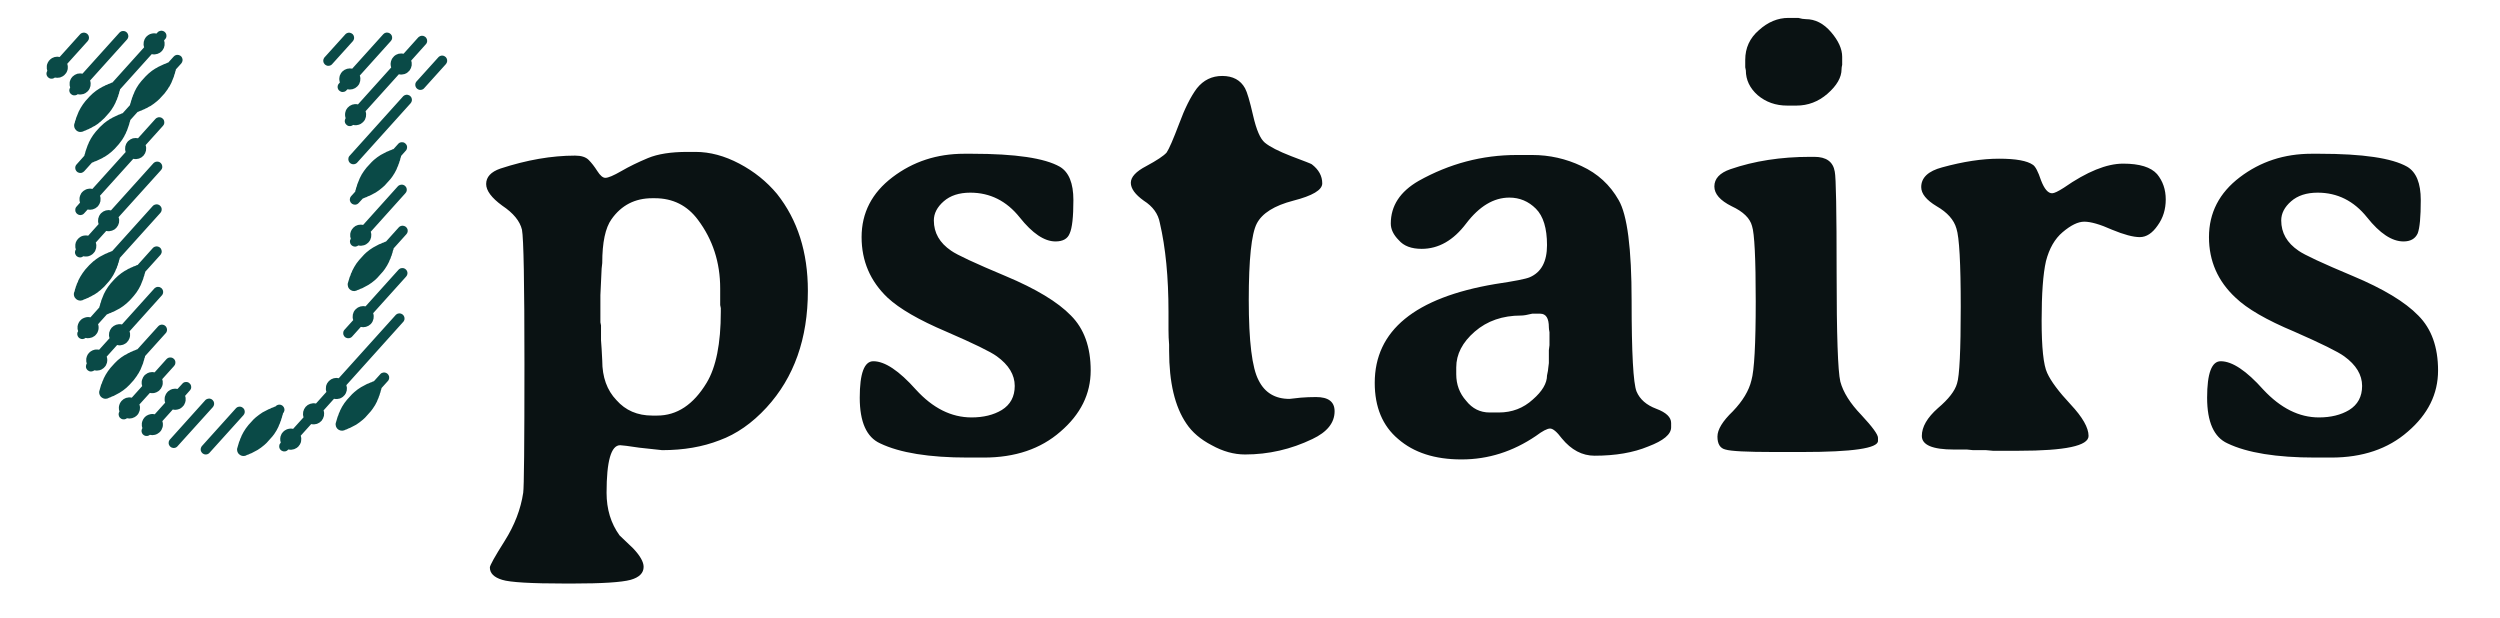
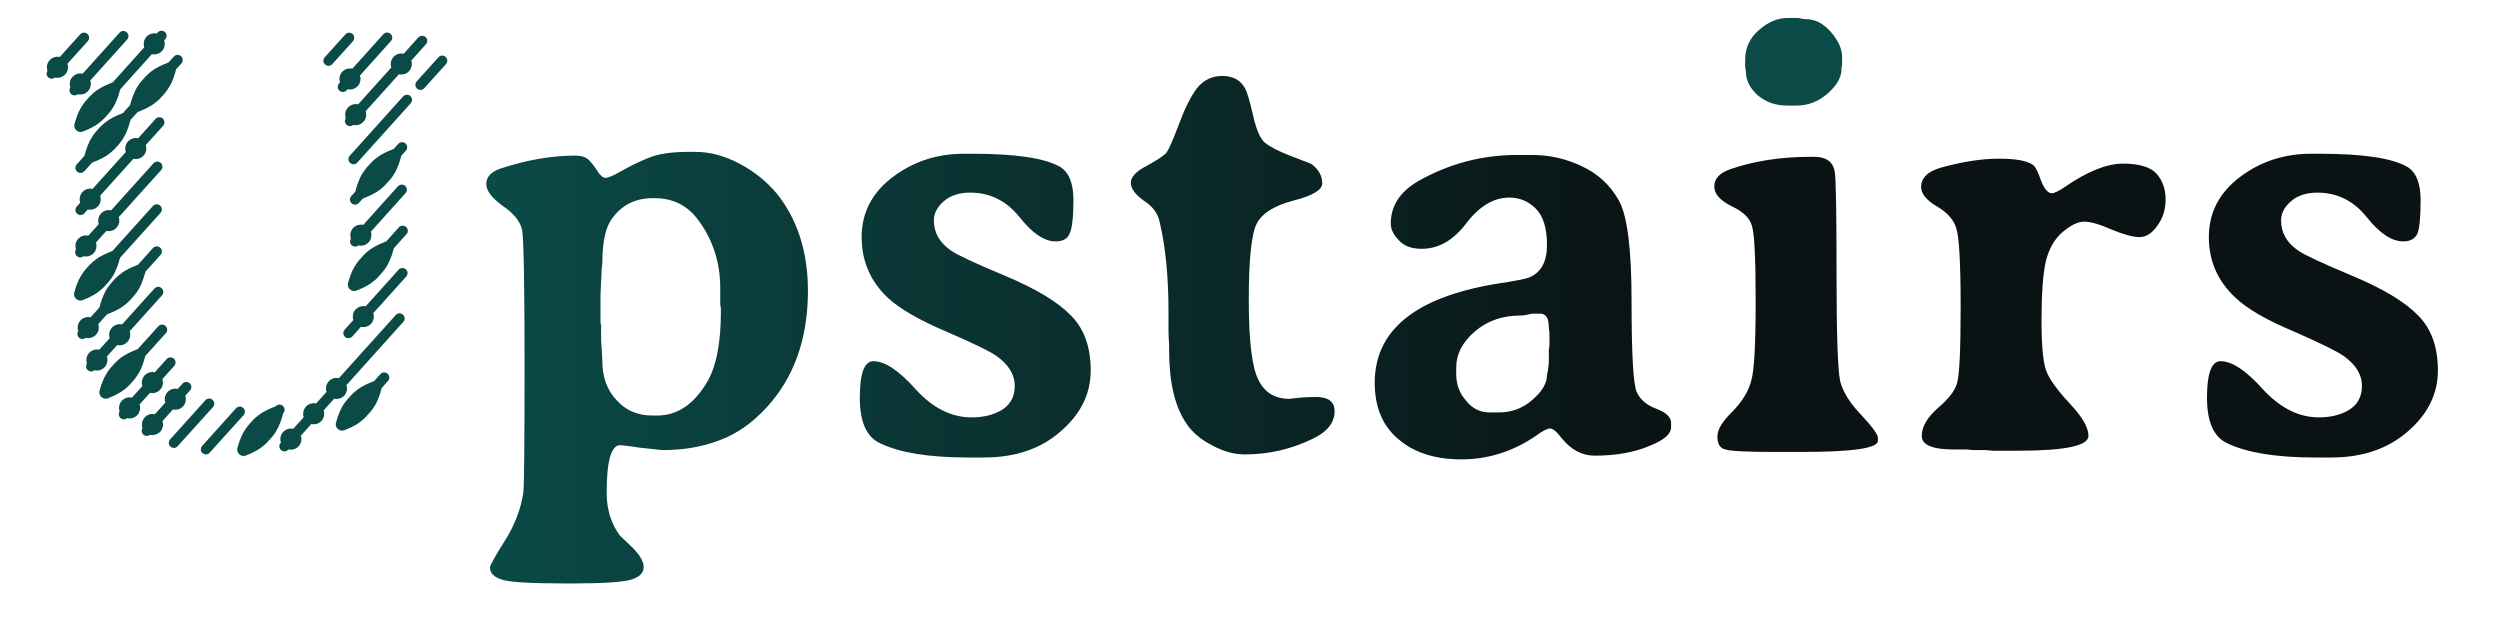
- <svg xmlns="http://www.w3.org/2000/svg" viewBox="-20 -730 4048 1000" width="291.5" height="72" role="img" aria-label="Upstairs">
+ <svg xmlns="http://www.w3.org/2000/svg" viewBox="-20 -730 4048 1000" width="560" height="138.3" role="img" aria-label="Upstairs">
  <path d="M123.6 -667L123.8 -669.4L123.3 -671.8L122.6 -673.2L121.1 -675.1L119 -676.4L116.7 -677.1L114.3 -677.1L112 -676.4L110.6 -675.6L109.4 -674.5L76.3 -637.7L72.4 -638.2L68 -637.6L63.9 -635.9L61.2 -633.9L58.9 -631.5L57.1 -628.6L55.9 -625.5L55.5 -623.3L55.5 -618.8L56.3 -615.4L55.2 -612.8L54.9 -610.4L55.2 -608.8L55.7 -607.3L57.1 -605.2L59 -603.7L60.4 -603L62 -602.6L64.4 -602.6L66.8 -603.3L68.5 -604.4L72.4 -604L76.9 -604.5L81 -606.3L83.7 -608.2L86.7 -611.6L87.8 -613.5L89 -616.6L89.4 -618.8L89.5 -622.2L89.2 -624.4L88.6 -626.7L121.7 -663.4L123 -665.4ZM187.5 -670.4L187.4 -672.8L186.7 -675.1L185.4 -677.1L183.5 -678.7L181.2 -679.6L178.8 -679.8L176.4 -679.4L174.3 -678.2L173.1 -677.1L113.3 -610.7L109.4 -611.1L105 -610.6L100.9 -608.8L97.3 -606.1L95.2 -603.5L94.1 -601.6L92.9 -598.5L92.5 -596.3L92.5 -591.8L93.3 -588.3L92.2 -585.8L91.9 -583.3L92.2 -581.7L92.7 -580.2L94.1 -578.2L96 -576.7L97.4 -576L99 -575.6L101.4 -575.6L103.8 -576.3L105.5 -577.4L108.3 -577L110.6 -577L114.9 -577.8L118 -579.2L121.5 -581.9L123.7 -584.5L124.8 -586.5L126.2 -590.7L126.5 -595.1L126.2 -597.4L125.6 -599.6L185.4 -666L186.8 -668.1ZM249.2 -670.8L249.2 -673.2L248.8 -674.8L248.1 -676.3L247.1 -677.6L245.9 -678.7L244.5 -679.5L243 -680L241.4 -680.3L239 -680L236.7 -679.1L235.4 -678.1L233.1 -675.6L230.4 -676L228.2 -676L225.9 -675.7L222.7 -674.8L219.8 -673.2L217.2 -671.1L215.7 -669.4L213.9 -666.5L212.5 -662.3L212.2 -657.8L212.5 -655.6L213.1 -653.4L161.8 -596.4L160.2 -596L157.9 -594.8L154.9 -593.8L153.4 -592.9L150.7 -592L148.6 -590.7L146.5 -589.9L143.5 -588.1L141 -586.8L135.4 -583.1L130 -578.8L124.9 -573.9L118.2 -566.5L114 -561L110.3 -555.2L107.1 -549.2L103 -539L102.3 -536.2L101.2 -533.4L100.9 -531.6L100 -529.2L99.7 -527.1L100 -524.1L101.2 -521.3L103.2 -518.9L104.8 -517.7L106.7 -516.8L108.7 -516.3L110.7 -516.3L113.7 -516.9L116 -518L118.9 -519L120.5 -519.9L123.2 -520.9L125.3 -522.1L127.3 -522.9L130.3 -524.8L132.9 -526L138.5 -529.7L140.6 -531.6L142.3 -532.8L148.9 -538.9L156.9 -547.9L159.9 -551.9L163.6 -557.7L166.7 -563.6L167.7 -566.3L169.3 -569.5L169.8 -571.6L170.9 -573.8L171.5 -576.6L172.3 -578.2L172.9 -581.3L173.8 -583.6L174.1 -585.3L225.4 -642.3L228.2 -641.9L230.4 -641.9L234.8 -642.8L238.8 -644.7L241.4 -646.9L242.8 -648.5L245.1 -652.4L246.2 -656.7L246.2 -661.2L245.4 -664.5L248.1 -667.8L248.8 -669.2ZM130.5 -511.2L126.8 -505.4L123.7 -499.5L122.7 -496.8L121.8 -495.1L118.2 -484.9L117.5 -481.8L116.6 -479.4L116.3 -477.8L103.7 -463.7L102.7 -462.4L102 -460.9L101.6 -459.4L101.6 -457.7L101.8 -456.1L102.4 -454.6L103.2 -453.2L104.3 -452L105.6 -451L107.1 -450.4L108.6 -450L110.3 -449.9L111.9 -450.1L114.1 -451.1L116 -452.6L128.7 -466.7L130.3 -467.1L132.5 -468.3L135.5 -469.3L145.3 -473.9L146.9 -475L149.5 -476.3L155 -480L160.4 -484.3L165.5 -489.1L172.2 -496.6L177.6 -503.8L181.1 -509.6L181.7 -511.1L183.3 -513.9L184.3 -516.6L185.2 -518.2L188.8 -528.5L189.5 -531.5L190.4 -533.9L190.7 -535.6L202.5 -548.7L204.1 -549.2L206.4 -550.3L209.4 -551.3L210.9 -552.2L213.6 -553.2L215.7 -554.4L217.8 -555.2L220.8 -557.1L223.4 -558.3L228.9 -562.1L234.3 -566.4L237.9 -569.7L246.1 -578.6L251.4 -585.8L252.4 -587.7L254.1 -590L257.2 -595.9L261.3 -606.1L262 -608.9L263.1 -611.7L263.4 -613.6L264.3 -616L264.5 -617.6L273.3 -627.3L274.6 -629.4L275.3 -631.7L275.3 -634.1L274.6 -636.4L273.3 -638.5L271.4 -640L269.1 -640.9L267.5 -641.1L265.9 -641.1L263.6 -640.4L262.2 -639.5L261 -638.4L252.2 -628.7L250.6 -628.3L248.3 -627.1L245.4 -626.1L235.6 -621.5L234 -620.4L231.4 -619.1L225.8 -615.4L220.5 -611.1L215.4 -606.2L208.7 -598.8L204.4 -593.3L200.7 -587.5L197.6 -581.5L196.6 -578.8L195.1 -575.6L194.5 -573.5L193.5 -571.3L192.8 -568.5L192.1 -566.9L191.4 -563.9L190.5 -561.5L190.2 -559.8L178.4 -546.7L176.7 -546.2L174.5 -545.1L171.5 -544.1L161.7 -539.4L160.1 -538.3L157.5 -537.1L155 -535.2L153.5 -534.4L148.1 -530.3L141.5 -524.2L134.8 -516.8ZM245.6 -529.9L245.8 -532.3L245.3 -534.7L244.7 -536.2L243.1 -538L241.1 -539.4L238.8 -540.1L236.3 -540.1L234 -539.3L232.6 -538.5L231.4 -537.4L203.2 -506.1L199.3 -506.5L194.9 -506L190.8 -504.2L187.2 -501.5L185.8 -499.8L184 -497L182.6 -492.8L182.3 -488.3L182.6 -486.1L183.2 -483.8L129.3 -424L126.6 -424.5L124.4 -424.5L121 -423.9L118.9 -423.2L115.1 -421L112.6 -418.7L111.2 -416.9L109.3 -412.9L108.5 -409.6L108.5 -405.2L109.3 -401.8L103.2 -394.9L102.3 -393.5L101.8 -392L101.6 -389.6L102 -387.2L103.2 -385.1L104.3 -383.9L106.3 -382.5L108.6 -381.8L110.3 -381.7L112.6 -382.2L114.1 -382.9L115.4 -383.9L121.6 -390.7L125.5 -390.3L129.9 -390.9L134 -392.6L137.6 -395.3L139 -397L140.8 -399.8L142.3 -404L142.5 -408.5L142.3 -410.7L141.6 -413L195.5 -472.8L198.2 -472.4L200.5 -472.4L204.8 -473.2L208.9 -475.2L212.2 -478.1L214.7 -481.9L216.1 -486.1L216.4 -490.5L216.1 -492.8L215.5 -495L243.7 -526.3L245.1 -528.4ZM242.5 -458.9L242.4 -461.3L241.7 -463.6L240.4 -465.6L238.5 -467.2L236.2 -468.1L233.8 -468.3L231.4 -467.8L229.3 -466.7L228.1 -465.6L159.4 -389.3L155.6 -389.8L151.1 -389.2L147 -387.5L143.5 -384.8L142 -383.1L140.2 -380.2L138.8 -376L138.5 -371.6L138.8 -369.3L139.4 -367.1L122.5 -348.3L119.8 -348.7L117.5 -348.7L114.2 -348.2L112.1 -347.5L110.1 -346.5L107.4 -344.5L105.8 -342.9L103.8 -340.2L102.4 -337.2L101.7 -333.9L101.7 -329.4L102.5 -326L101.6 -324.2L101.1 -321.8L101.2 -320.2L101.6 -318.6L102.8 -316.4L103.9 -315.2L105.2 -314.3L106.6 -313.6L109 -313.1L110.6 -313.2L112.2 -313.6L114.7 -315L117.5 -314.6L120.9 -314.7L123.1 -315.1L126.2 -316.3L129.1 -318.1L130.7 -319.6L132.9 -322.1L134 -324.1L135.4 -328.3L135.7 -332.8L135.4 -335L134.8 -337.2L151.7 -356L154.5 -355.6L156.7 -355.6L161.1 -356.5L165.1 -358.4L168.4 -361.4L170.9 -365.1L172.4 -369.3L172.7 -373.8L172.4 -376L171.7 -378.3L240.4 -454.5L241.8 -456.5ZM241.5 -389.7L241.5 -392.1L240.8 -394.4L239.4 -396.4L237.5 -398L235.3 -398.9L232.9 -399.1L230.5 -398.6L228.3 -397.5L227.1 -396.4L161.4 -323.4L159.8 -322.9L157.5 -321.8L155.7 -321.3L153 -319.9L150.3 -318.9L140.6 -313.8L135 -310L132.9 -308.2L131.1 -307L124.5 -300.9L117.8 -293.5L113.6 -287.9L109.9 -282.1L106.7 -276.2L105.8 -273.5L104.2 -270.3L103.6 -268.2L102.6 -266L101.9 -263.2L101.2 -261.6L100.6 -258.5L99.6 -256.1L99.3 -254.1L99.4 -252.1L99.9 -250.1L100.8 -248.2L102.8 -245.9L104.4 -244.7L106.3 -243.8L108.3 -243.3L110.3 -243.2L113.3 -243.8L115.6 -245L118.5 -246L120.1 -246.8L122.8 -247.8L124.9 -249.1L126.9 -249.9L129.9 -251.7L132.5 -253L138.1 -256.7L140.2 -258.6L141.9 -259.7L148.5 -265.8L156.5 -274.8L159.5 -278.8L163.2 -284.6L166.3 -290.6L167.3 -293.3L168.9 -296.4L169.4 -298.5L170.5 -300.8L171.1 -303.6L171.9 -305.2L172.5 -308.2L173.4 -310.6L173.7 -312.3L239.5 -385.3L240.8 -387.3ZM159 -271.1L154.7 -265.5L151 -259.7L147.9 -253.8L143.8 -243.6L143.1 -240.7L142 -238L141.7 -236.1L140.8 -233.7L140.5 -232.1L126.2 -216.1L123.4 -216.5L121.2 -216.5L119 -216.2L115.8 -215.2L112.8 -213.7L111 -212.3L108.7 -209.8L107.5 -208L106.1 -204.9L105.3 -201.7L105.3 -197.2L106.2 -193.7L105 -191.2L104.8 -188.7L105.3 -186.4L106 -184.9L107.5 -183L108.8 -182.1L111.1 -181.1L113.5 -180.9L115.9 -181.4L118.3 -182.8L121.2 -182.3L124.5 -182.5L128.9 -183.6L132.7 -185.8L134.4 -187.3L136.5 -189.9L137.7 -191.9L138.8 -195L139.3 -197.2L139.4 -200.5L139.1 -202.8L138.5 -205L152.9 -221L154.5 -221.4L156.7 -222.6L158.6 -223.1L161.2 -224.4L163.9 -225.4L173.7 -230.6L179.2 -234.3L184.6 -238.6L189.7 -243.4L193.1 -247.1L196.4 -250.9L200.7 -256.4L204.4 -262.2L207.5 -268.1L211.6 -278.4L212.3 -281.2L213.4 -284L213.7 -285.8L214.6 -288.2L214.9 -289.9L239.5 -317.2L240.4 -318.5L241.4 -320.7L241.6 -323.2L241.1 -325.5L240 -327.7L238.9 -328.9L237.6 -329.8L236.1 -330.5L234.5 -330.9L232.9 -331L231.3 -330.7L229.8 -330.2L228.4 -329.4L227.2 -328.3L202.6 -300.9L200.9 -300.5L198.7 -299.3L195.7 -298.4L194.2 -297.5L191.5 -296.5L189.4 -295.3L187.3 -294.5L184.3 -292.6L181.7 -291.3L176.2 -287.6L170.8 -283.3L165.7 -278.5ZM189.5 -193.5L242.3 -252.2L243.1 -253.6L243.7 -255.2L243.9 -256.8L243.8 -258.4L243.4 -260L242.7 -261.4L241.8 -262.7L240.5 -263.8L238.4 -265L236.8 -265.3L235.2 -265.4L233.6 -265.2L232.1 -264.6L230.1 -263.3L177.2 -204.6L174.4 -205L172.2 -205L167.8 -204.1L163.8 -202.1L160.4 -199.2L158 -195.5L156.5 -191.3L156.2 -186.8L156.5 -184.6L157.1 -182.3L140.2 -163.6L137.5 -164L135.2 -164L133 -163.7L129.8 -162.7L126.9 -161.1L125.1 -159.8L122.8 -157.3L121.5 -155.4L120.2 -152.4L119.4 -149.1L119.4 -144.7L120.2 -141.2L119.3 -139.4L118.9 -137L118.9 -135.4L119.3 -133.8L120 -132.4L121 -131.1L122.2 -130L124.4 -128.8L125.9 -128.4L128.4 -128.5L130.7 -129.2L132.4 -130.3L136.4 -129.8L140.8 -130.4L143.9 -131.5L147.6 -134L149.9 -136.5L151.2 -138.3L152.9 -142.5L153.4 -145.8L153.4 -148L153.1 -150.2L152.5 -152.5L169.4 -171.3L172.2 -170.8L174.4 -170.8L177.7 -171.4L179.9 -172.1L182.8 -173.7L184.6 -175L187.5 -178.4L189.5 -182.4L190.3 -185.7L190.3 -190.1ZM154.5 -128.9L150.8 -123.1L147.7 -117.2L146.7 -114.5L145.8 -112.8L144.6 -109.2L143.5 -107L140.4 -96.1L140.3 -94.1L140.6 -92.1L141.3 -90.2L142.3 -88.4L143.7 -86.9L145.4 -85.7L147.2 -84.8L149.2 -84.3L151.2 -84.2L154.2 -84.8L156.5 -86L158.3 -86.5L161 -87.9L163.7 -88.8L173.4 -94L179 -97.7L184.4 -102L189.5 -106.9L196.2 -114.3L201.5 -121.5L202.5 -123.3L204.1 -125.6L207.3 -131.6L211.4 -141.8L212.1 -144.6L213.1 -147.4L213.4 -149.2L214.4 -151.6L214.6 -153.3L248.1 -190.5L249.1 -191.8L250 -194L250.2 -196.4L249.7 -198.8L248.6 -200.9L247.5 -202.1L246.2 -203.1L244.7 -203.8L243.1 -204.2L241.5 -204.3L239.9 -204L238.4 -203.5L237 -202.6L235.8 -201.5L202.3 -164.4L200.7 -163.9L198.4 -162.8L195.5 -161.8L193.9 -160.9L191.2 -159.9L189.1 -158.7L187.1 -157.9L184.1 -156L181.5 -154.8L175.9 -151.1L170.5 -146.8L165.5 -141.9L158.8 -134.5ZM553.1 -667.6L553.1 -670L552.4 -672.4L551.1 -674.4L549.2 -675.9L546.9 -676.8L545.3 -677.1L543.7 -677L541.4 -676.3L539.4 -674.9L504.8 -636.6L503.7 -634.4L503.3 -632.9L503.2 -631.2L503.5 -629.6L504 -628.1L505.4 -626.1L506.6 -625L508 -624.2L509.5 -623.6L511.1 -623.4L512.8 -623.5L514.3 -623.9L515.8 -624.6L517.1 -625.6L551.1 -663.3L552.4 -665.3ZM242.4 -116L261.6 -137.3L263 -139.4L263.5 -140.9L263.7 -142.5L263.7 -144.1L263.3 -145.7L262.6 -147.2L261.6 -148.5L260.4 -149.5L259 -150.4L257.5 -150.9L255 -151.1L252.7 -150.7L250.5 -149.5L249.3 -148.4L230.1 -127L226.2 -127.5L221.8 -126.9L218.6 -125.7L214.9 -123.2L213.3 -121.7L211.4 -118.9L209.7 -114.8L209.2 -112.6L209.1 -109.3L209.4 -107L210 -104.8L193.1 -86L190.4 -86.4L188.2 -86.4L183.8 -85.6L179.8 -83.6L176.4 -80.6L174.5 -77.9L173.5 -75.9L172.5 -72.7L172.2 -70.5L172.3 -67.1L173.1 -63.7L172 -61.1L171.8 -58.7L172.3 -56.3L173 -54.8L173.9 -53.5L175.8 -52L177.3 -51.3L178.9 -50.9L181.3 -50.9L183.6 -51.6L185.3 -52.7L189.3 -52.2L193.7 -52.8L197.8 -54.5L200.6 -56.5L202.9 -58.9L204.1 -60.8L205.8 -64.9L206.2 -67.1L206.4 -70.5L206.1 -72.7L205.4 -74.9L222.4 -93.7L225.1 -93.3L227.3 -93.3L229.6 -93.6L232.8 -94.6L235.7 -96.2L237.5 -97.5L240.4 -100.9L242.4 -104.9L243.2 -108.1L243.2 -112.6ZM540.6 -106.3L633.2 -209.3L634 -210.7L634.6 -212.2L634.8 -213.8L634.7 -215.5L634.3 -217L633.6 -218.5L632.6 -219.8L631.4 -220.9L629.3 -222L627.7 -222.4L626.1 -222.5L624.5 -222.2L622.9 -221.7L620.9 -220.3L528.3 -117.5L524.4 -118L520 -117.4L515.9 -115.7L512.3 -112.9L509.6 -109.4L508.2 -106.3L507.7 -104.2L507.4 -99.7L507.7 -97.5L508.3 -95.3L491.4 -76.5L488.6 -76.9L486.4 -76.9L482 -76L478 -74.1L474.6 -71.1L472.2 -67.4L470.7 -63.2L470.4 -58.7L470.7 -56.5L471.3 -54.2L454.4 -35.5L451.7 -35.9L449.4 -35.9L446.1 -35.3L444 -34.6L441.1 -33L439.3 -31.7L437 -29.2L435.7 -27.4L434 -23.2L433.5 -19.9L433.6 -16.6L434.4 -13.2L432.6 -10.7L432.1 -9.2L431.9 -7.6L431.9 -6L432.3 -4.4L433 -2.9L434 -1.6L435.2 -0.5L437.4 0.6L438.9 1L441.4 1L442.9 0.6L444.4 -0.1L446.7 -2.1L449.4 -1.7L451.7 -1.7L456.1 -2.6L460.1 -4.6L462.7 -6.7L465.4 -10.3L466.8 -13.3L467.3 -15.5L467.6 -19.9L467.3 -22.1L466.7 -24.4L483.6 -43.2L486.4 -42.8L488.6 -42.8L493 -43.6L497 -45.6L500.4 -48.5L502.8 -52.3L504.3 -56.5L504.6 -60.9L504.3 -63.2L503.7 -65.4L520.6 -84.2L523.3 -83.8L525.6 -83.8L529.9 -84.6L532 -85.5L534.9 -87.3L538 -90.4L539.8 -93.3L541.2 -97.5L541.5 -102ZM279.5 -89L287.7 -98.3L288.9 -100.4L289.3 -102L289.3 -103.6L289.1 -105.2L288.6 -106.7L287.7 -108.1L286 -109.8L284.6 -110.7L283.1 -111.2L281.5 -111.4L279 -111.2L277.5 -110.6L276.1 -109.8L267.2 -100.1L263.3 -100.6L258.9 -100L255.8 -98.8L252 -96.3L250.5 -94.7L248.5 -92L246.8 -87.9L246.4 -85.7L246.3 -82.3L246.5 -80.1L247.2 -77.9L230.3 -59.1L227.5 -59.5L225.3 -59.5L223.1 -59.2L219.8 -58.2L216.9 -56.7L215.1 -55.3L213.5 -53.7L211.6 -51L210.2 -47.9L209.4 -44.7L209.4 -40.2L210.3 -36.7L209.4 -34.9L208.9 -32.6L209 -30.9L209.4 -29.4L210.1 -27.9L211 -26.6L212.9 -25.1L214.4 -24.4L216 -24L218.4 -24L220.7 -24.7L222.4 -25.8L226.4 -25.3L230.8 -25.9L234 -27.1L237.7 -29.6L240 -32L241.2 -33.9L242.9 -38L243.4 -40.2L243.5 -43.6L243.2 -45.8L242.6 -48L259.5 -66.8L262.2 -66.4L264.4 -66.4L266.7 -66.7L269.9 -67.6L271.9 -68.6L274.6 -70.6L277.6 -73.9L279.5 -78L280.3 -81.2L280.3 -85.7ZM326.4 -75.1L326.4 -77.5L325.7 -79.8L324.3 -81.8L323.1 -82.9L321.7 -83.8L319.4 -84.5L317 -84.4L314.6 -83.7L312.6 -82.4L254.4 -17.7L253.6 -16.3L253 -14.8L252.8 -12.4L253 -10.8L253.6 -9.2L254.9 -7.2L256.2 -6.1L257.5 -5.3L259.1 -4.8L260.7 -4.5L262.3 -4.6L263.9 -5L265.3 -5.7L266.6 -6.7L324.4 -70.7L325.7 -72.7ZM440.1 -64.5L440.4 -66.1L440.1 -68.5L439.2 -70.7L437.6 -72.6L436.3 -73.6L434.1 -74.5L432.5 -74.7L430.1 -74.5L427.8 -73.5L425.7 -71.7L424 -71.2L421.8 -70.1L419.9 -69.6L417.3 -68.2L414.6 -67.2L404.8 -62.1L399.3 -58.3L393.9 -54.1L390.2 -50.7L382.1 -41.8L377.8 -36.2L374.1 -30.4L371 -24.5L370 -21.8L369.1 -20.1L367.9 -16.5L366.9 -14.3L363.7 -3.4L363.6 -1.4L364.2 1.6L365.1 3.4L366.3 5.1L368.7 7L371.5 8.2L374.6 8.5L377.6 7.9L379.8 6.7L381.7 6.2L384.3 4.9L387 3.9L396.8 -1.3L402.3 -5L407.7 -9.3L411.4 -12.7L420.8 -23.2L423.8 -27.1L427.5 -32.9L430.6 -38.9L431.6 -41.6L433.1 -44.8L433.7 -46.9L434.7 -49.1L435.4 -51.9L436.1 -53.5L436.8 -56.5L437.7 -58.9L438 -60.6L439.2 -62.2ZM376 -62L376 -64.4L375.3 -66.8L373.9 -68.8L372 -70.3L370.6 -71L369 -71.4L366.6 -71.4L364.2 -70.7L362.2 -69.3L306.3 -7.2L305.2 -5L304.8 -3.5L304.7 -1.8L304.9 -0.2L305.5 1.3L306.8 3.3L308.1 4.4L309.4 5.2L311 5.8L312.6 6L314.2 5.9L315.8 5.5L317.2 4.8L318.5 3.8L374 -57.7L375.3 -59.7ZM614.7 -667.8L614.7 -670.2L614 -672.6L612.6 -674.6L610.7 -676.1L608.5 -677L606 -677.3L603.7 -676.8L602.2 -676.1L600.3 -674.5L550.1 -618.8L546.2 -619.2L541.8 -618.6L537.7 -616.9L534.1 -614.2L532 -611.6L530 -607.6L529.5 -605.4L529.1 -602.1L529.5 -598.8L530.1 -596.5L527.6 -593.5L526.9 -592L526.5 -590.5L526.5 -588L526.9 -586.5L527.6 -585L528.6 -583.7L530.5 -582.2L532.7 -581.2L534.3 -581L536.7 -581.3L538.3 -581.8L539.7 -582.7L542.4 -585.4L546.2 -585L550.7 -585.6L554.8 -587.3L558.3 -590L560.5 -592.6L561.6 -594.5L563 -598.8L563.3 -603.2L563 -605.4L562.4 -607.7L612.6 -663.5L614 -665.5ZM645.6 -631.9L669.3 -658.3L670.3 -659.6L671 -661.1L671.4 -662.6L671.4 -664.2L671.2 -665.9L670.6 -667.4L669.8 -668.8L668.7 -670L667.4 -670.9L665.2 -671.9L662.7 -672.1L660.4 -671.6L658.2 -670.4L657 -669.4L633.3 -643L629.4 -643.4L625 -642.9L620.9 -641.2L618.1 -639.2L615.2 -635.8L614.1 -633.9L612.9 -630.8L612.3 -627.5L612.3 -625.2L612.6 -623L613.2 -620.7L559.4 -560.9L556.7 -561.4L554.4 -561.4L550 -560.5L546 -558.5L542.7 -555.6L540.7 -552.8L539.7 -550.8L538.8 -547.6L538.5 -545.4L538.6 -542.1L539.4 -538.6L538.3 -536L538 -533.6L538.5 -531.2L539.2 -529.8L540.2 -528.5L542.1 -526.9L543.5 -526.2L545.1 -525.8L547.6 -525.8L549.9 -526.6L551.6 -527.7L554.4 -527.2L556.7 -527.2L561 -528.1L564.1 -529.5L567.6 -532.2L569.8 -534.8L570.9 -536.7L572.3 -540.9L572.6 -545.4L572.3 -547.6L571.7 -549.9L625.6 -609.7L628.3 -609.3L630.5 -609.3L634.9 -610.1L638 -611.5L639.8 -612.8L643 -615.9L645.2 -619.8L646.4 -624.1L646.4 -628.6ZM703.8 -630.5L703.8 -633L703.1 -635.3L701.8 -637.3L699.9 -638.8L697.6 -639.8L696 -640L694.4 -639.9L692.1 -639.2L690.1 -637.8L653.8 -597.6L653 -596.2L652.4 -594.7L652.2 -592.2L652.7 -589.9L653.4 -588.4L654.4 -587.1L655.6 -586L657 -585.2L658.5 -584.6L660.1 -584.4L661.7 -584.5L663.3 -584.9L664.8 -585.6L666.1 -586.6L701.8 -626.2L703.1 -628.2ZM646.7 -567.1L646.7 -569.5L646 -571.9L644.6 -573.9L642.8 -575.4L640.5 -576.3L638.9 -576.6L637.3 -576.5L635 -575.8L632.9 -574.4L545.4 -477.2L544.5 -475.8L544 -474.2L543.8 -471.8L544.3 -469.4L545 -468L545.9 -466.7L547.1 -465.6L548.5 -464.8L550.1 -464.2L551.7 -464L553.3 -464.1L554.9 -464.5L556.3 -465.2L557.6 -466.1L644.7 -562.8L646 -564.8ZM638.9 -490.3L638.9 -492.7L638.5 -494.3L637.8 -495.7L636.2 -497.6L634.2 -499L632.7 -499.5L630.3 -499.7L627.9 -499.3L626.4 -498.6L625.1 -497.6L617 -488.6L615.4 -488.2L613.1 -487L611.3 -486.5L608.6 -485.2L605.9 -484.2L596.1 -479L590.6 -475.3L585.2 -471L581.6 -467.6L573.4 -458.7L569.2 -453.2L565.4 -447.4L562.3 -441.4L558.2 -431.2L557.5 -428.4L556.4 -425.6L556.1 -423.8L555.2 -421.4L555 -419.7L548.3 -412.3L547.4 -411L546.7 -409.6L546.2 -407.2L546.4 -404.8L547.4 -402.5L548.4 -401.2L550.2 -399.7L552.5 -398.8L554.9 -398.5L556.5 -398.8L558 -399.3L559.4 -400.2L560.6 -401.3L567.3 -408.6L568.9 -409.1L571.2 -410.2L573 -410.7L575.6 -412.1L578.4 -413.1L588.1 -418.2L593.7 -422L599 -426.3L602.7 -429.6L612.1 -440.1L615.1 -444.1L618.8 -449.9L621.9 -455.8L622.9 -458.5L624.4 -461.7L625 -463.8L626 -466L626.7 -468.8L627.5 -470.4L628.1 -473.5L629 -475.9L629.3 -477.5L637.4 -486.6L638.2 -488ZM638.4 -421.6L638.4 -424L637.7 -426.3L636.3 -428.3L634.4 -429.9L632.2 -430.8L629.8 -431L627.4 -430.5L625.2 -429.4L624 -428.3L567.8 -365.8L563.9 -366.2L559.5 -365.7L555.3 -364L551.8 -361.2L549.7 -358.6L548.6 -356.7L547.7 -354.6L546.9 -351.4L546.9 -346.9L547.8 -343.4L546.6 -340.9L546.4 -338.4L546.9 -336.1L547.6 -334.6L548.6 -333.3L549.8 -332.2L551.9 -331.1L554.3 -330.6L555.9 -330.7L558.2 -331.4L559.9 -332.5L562.8 -332.1L565 -332.1L569.4 -332.9L572.5 -334.3L576 -337L578.1 -339.6L579.3 -341.6L580.7 -345.8L581 -350.3L580.7 -352.5L580.1 -354.7L636.3 -417.2L637.7 -419.2ZM639.9 -355.1L639.9 -357.5L639.5 -359.1L638.3 -361.2L636.6 -362.9L634.4 -364L632 -364.5L630.4 -364.4L628.1 -363.7L626.7 -362.9L625.5 -361.8L604.8 -338.8L603.2 -338.4L600.9 -337.2L599.1 -336.7L596.4 -335.3L593.7 -334.4L584 -329.2L578.4 -325.5L573 -321.2L569.4 -317.8L561.3 -308.9L557 -303.4L553.3 -297.5L550.2 -291.6L549.2 -288.9L548.2 -287.2L547.1 -283.6L546 -281.4L542.8 -270.6L542.8 -268.5L543.4 -265.5L544.2 -263.7L545.5 -262L547.8 -260.1L550.7 -258.9L553.7 -258.6L556.7 -259.3L559 -260.4L560.8 -260.9L563.5 -262.3L566.2 -263.2L575.9 -268.4L581.5 -272.1L586.9 -276.4L590.5 -279.8L599.9 -290.3L602.9 -294.3L606.6 -300.1L609.7 -306L610.7 -308.7L612.3 -311.9L612.8 -314L613.9 -316.2L614.6 -319L615.3 -320.6L615.9 -323.7L616.9 -326L617.1 -327.7L637.8 -350.7L639.2 -352.7ZM639.5 -286.5L639.5 -288.9L638.8 -291.2L637.4 -293.2L635.5 -294.8L633.3 -295.7L630.9 -295.9L628.5 -295.5L626.3 -294.3L625.1 -293.2L571.7 -233.9L567.9 -234.3L563.4 -233.7L559.3 -232L555.8 -229.3L553.6 -226.7L552.5 -224.8L551.1 -220.6L550.8 -216.1L551.1 -213.9L551.7 -211.6L537.6 -196L536.6 -194.7L535.9 -193.2L535.5 -190.8L535.7 -188.4L536.7 -186.2L537.6 -184.9L538.8 -183.8L540.2 -183L542.6 -182.3L545 -182.3L547.3 -183L548.7 -183.8L549.9 -184.9L564 -200.6L567.9 -200.1L572.3 -200.7L576.4 -202.4L580 -205.1L582.1 -207.7L583.2 -209.7L584.6 -213.9L584.9 -218.3L584.6 -220.6L584 -222.8L637.4 -282.1L638.8 -284.2ZM609.9 -117.3L609.9 -119.8L609.5 -121.3L608.3 -123.5L606.6 -125.2L604.5 -126.3L602.1 -126.8L600.5 -126.7L598.1 -126L596.7 -125.2L595.6 -124.1L585.2 -112.6L583.6 -112.2L581.3 -111L579.5 -110.5L576.9 -109.2L574.1 -108.2L564.4 -103L558.8 -99.3L553.5 -95L549.8 -91.6L541.7 -82.7L537.4 -77.2L533.7 -71.4L530.6 -65.4L529.6 -62.7L528.7 -61.1L527.5 -57.4L526.5 -55.2L523.3 -44.4L523.2 -42.3L523.8 -39.3L524.7 -37.5L525.9 -35.8L528.3 -33.9L531.1 -32.8L534.1 -32.5L537.1 -33.1L539.4 -34.2L541.2 -34.7L543.9 -36.1L546.6 -37.1L556.4 -42.2L561.9 -46L567.3 -50.3L570.9 -53.6L580.3 -64.1L583.3 -68.1L587.1 -73.9L590.2 -79.8L591.2 -82.5L592.7 -85.7L593.3 -87.8L594.3 -90L595 -92.8L595.7 -94.4L596.4 -97.5L597.3 -99.9L597.5 -101.5L608.4 -113.6L609.2 -115Z" fill="#0a4a47" fill-rule="evenodd" />
-   <path d="M1146 -236 1146 -263Q1146 -326 1110 -374Q1084 -409 1040 -409L1036 -409Q994 -409 970 -375Q955 -354 955 -304L954 -295L952 -252V-208L953 -203V-194L953 -189Q953 -184 953 -179L954 -165L955 -146Q955 -106 978 -82Q1000 -57 1036 -57H1044Q1092 -57 1124 -110Q1147 -148 1147 -225V-231ZM962 68Q962 108 983 137L1005 158Q1022 176 1022 188Q1022 203 1001 209Q979 215 907 215L895 215Q812 215 793 209Q773 203 773 189Q773 184 797 146Q821 108 827 68Q829 55 829 -141Q829 -337 825 -358Q820 -379 793 -397Q767 -416 767 -432Q767 -449 790 -457Q854 -478 911 -478Q926 -478 933 -471Q940 -464 947 -453Q954 -442 960 -442Q967 -442 986 -453Q1005 -464 1029 -474Q1053 -484 1093 -484H1106Q1141 -484 1177 -465Q1213 -446 1238 -416Q1288 -353 1288 -259Q1288 -143 1221 -70Q1186 -32 1145 -17Q1104 -1 1052 -1Q1051 -1 1015 -5L994 -8L984 -9Q962 -9 962 68ZM1689 -339Q1662 -339 1631 -378Q1599 -418 1551 -418Q1524 -418 1508 -404Q1492 -390 1492 -373Q1492 -343 1520 -324Q1534 -314 1608 -283Q1682 -252 1714 -219Q1746 -187 1746 -130Q1746 -73 1697 -31Q1649 11 1573 11H1547Q1453 11 1405 -12Q1372 -27 1372 -86Q1372 -145 1394 -145Q1422 -145 1463 -99Q1504 -54 1553 -54Q1582 -54 1602 -66Q1623 -79 1623 -105Q1623 -132 1594 -153Q1579 -164 1512 -193Q1446 -221 1417 -248Q1375 -288 1375 -346Q1375 -405 1425 -443Q1475 -481 1541 -481H1554Q1659 -481 1696 -460Q1718 -447 1718 -406Q1718 -365 1712 -352Q1707 -339 1689 -339ZM1996 -587Q2001 -578 2009 -543Q2017 -508 2028 -499Q2040 -489 2071 -477Q2103 -465 2104 -464Q2121 -451 2121 -433Q2121 -417 2074 -405Q2028 -393 2015 -368Q2002 -343 2002 -244Q2002 -144 2018 -114Q2033 -84 2068 -84L2086 -86Q2098 -87 2111 -87Q2141 -87 2141 -64Q2141 -36 2105 -19Q2053 6 1996 6Q1969 6 1942 -9Q1915 -23 1901 -44Q1873 -85 1873 -162L1873 -172Q1872 -183 1872 -196V-225Q1872 -309 1858 -369Q1854 -391 1832 -405Q1811 -420 1811 -434Q1811 -448 1836 -461Q1862 -475 1869 -483Q1875 -492 1889 -529Q1903 -567 1918 -587Q1934 -607 1959 -607Q1985 -607 1996 -587ZM2488 -200Q2488 -222 2474 -222H2461Q2449 -219 2443 -219Q2398 -219 2368 -193Q2338 -167 2338 -135V-124Q2338 -99 2354 -81Q2369 -62 2392 -62H2407Q2439 -62 2462 -83Q2485 -103 2485 -122Q2487 -131 2487 -134L2488 -142V-163L2489 -171V-192Q2488 -197 2488 -200ZM2686 -45V-38Q2686 -21 2649 -7Q2613 8 2562 8Q2532 8 2509 -20Q2497 -36 2490 -36Q2483 -36 2467 -24Q2411 14 2347 14Q2346 14 2346 14Q2282 14 2244 -19Q2206 -51 2206 -110Q2206 -237 2401 -270Q2448 -277 2457 -281Q2485 -293 2485 -333Q2485 -374 2467 -392Q2449 -410 2424 -410Q2386 -410 2354 -368Q2323 -327 2282 -327Q2257 -327 2245 -341Q2232 -354 2232 -368Q2232 -411 2277 -437Q2352 -479 2436 -479H2461Q2503 -479 2541 -461Q2580 -443 2601 -406Q2622 -370 2622 -243Q2622 -116 2630 -96Q2638 -77 2662 -68Q2686 -59 2686 -45ZM2898 2H2852Q2787 2 2774 -2Q2761 -5 2761 -23Q2761 -40 2786 -64Q2810 -89 2816 -114Q2823 -138 2823 -242Q2823 -346 2817 -364Q2812 -383 2784 -396Q2756 -410 2756 -428Q2756 -447 2782 -456Q2840 -476 2911 -476H2918Q2947 -476 2951 -452Q2954 -438 2954 -288Q2954 -138 2960 -112Q2967 -86 2994 -58Q3021 -29 3021 -21V-16Q3021 2 2898 2ZM3362 -24Q3362 0 3249 0H3207L3196 -1Q3186 -1 3175 -1L3165 -2Q3155 -2 3144 -2Q3092 -2 3092 -24Q3092 -46 3118 -69Q3144 -91 3149 -109Q3155 -127 3155 -233Q3155 -339 3148 -360Q3142 -381 3116 -396Q3091 -411 3091 -427Q3091 -450 3125 -459Q3176 -473 3217 -473Q3258 -473 3272 -463Q3278 -459 3285 -438Q3293 -417 3303 -417Q3308 -417 3322 -426Q3378 -465 3418 -465Q3458 -465 3473 -448Q3487 -431 3487 -407Q3487 -383 3474 -365Q3461 -346 3445 -346Q3429 -346 3400 -358Q3371 -371 3355 -371Q3340 -371 3320 -354Q3301 -338 3293 -307Q3286 -276 3286 -211Q3286 -145 3295 -126Q3304 -106 3333 -75Q3362 -44 3362 -24ZM3872 -339Q3844 -339 3813 -378Q3781 -418 3733 -418Q3706 -418 3690 -404Q3674 -390 3674 -373Q3674 -343 3702 -324Q3716 -314 3790 -283Q3864 -252 3896 -219Q3928 -187 3928 -130Q3928 -73 3879 -31Q3831 11 3755 11H3729Q3635 11 3587 -12Q3554 -27 3554 -86Q3554 -145 3576 -145Q3604 -145 3645 -99Q3687 -54 3735 -54Q3764 -54 3784 -66Q3805 -79 3805 -105Q3805 -132 3776 -153Q3761 -164 3695 -193Q3628 -221 3600 -248Q3557 -288 3557 -346Q3557 -405 3607 -443Q3657 -481 3723 -481H3736Q3841 -481 3878 -460Q3900 -447 3900 -406Q3900 -365 3895 -352Q3889 -339 3872 -339ZM2806 -633Q2806 -662 2828 -681Q2850 -701 2876 -701H2892Q2899 -699 2904 -699Q2927 -699 2945 -678Q2963 -657 2963 -638V-625Q2962 -621 2962 -618Q2962 -598 2939 -578Q2917 -559 2889 -559H2874Q2846 -559 2826 -576Q2807 -593 2807 -616L2806 -621Z" fill="#0a1213" />
+   <defs>
+     <linearGradient id="fade" gradientUnits="userSpaceOnUse" x1="767" x2="2686" y1="0" y2="0">
+       <stop offset="0" stop-color="#0a4a47" />
+       <stop offset="1" stop-color="#0a1213" />
+     </linearGradient>
+   </defs>
+   <path d="M1146 -236 1146 -263Q1146 -326 1110 -374Q1084 -409 1040 -409L1036 -409Q994 -409 970 -375Q955 -354 955 -304L954 -295L952 -252V-208L953 -203V-194L953 -189Q953 -184 953 -179L954 -165L955 -146Q955 -106 978 -82Q1000 -57 1036 -57H1044Q1092 -57 1124 -110Q1147 -148 1147 -225V-231ZM962 68Q962 108 983 137L1005 158Q1022 176 1022 188Q1022 203 1001 209Q979 215 907 215L895 215Q812 215 793 209Q773 203 773 189Q773 184 797 146Q821 108 827 68Q829 55 829 -141Q829 -337 825 -358Q820 -379 793 -397Q767 -416 767 -432Q767 -449 790 -457Q854 -478 911 -478Q926 -478 933 -471Q940 -464 947 -453Q954 -442 960 -442Q967 -442 986 -453Q1005 -464 1029 -474Q1053 -484 1093 -484H1106Q1141 -484 1177 -465Q1213 -446 1238 -416Q1288 -353 1288 -259Q1288 -143 1221 -70Q1186 -32 1145 -17Q1104 -1 1052 -1Q1051 -1 1015 -5L994 -8L984 -9Q962 -9 962 68ZM1689 -339Q1662 -339 1631 -378Q1599 -418 1551 -418Q1524 -418 1508 -404Q1492 -390 1492 -373Q1492 -343 1520 -324Q1534 -314 1608 -283Q1682 -252 1714 -219Q1746 -187 1746 -130Q1746 -73 1697 -31Q1649 11 1573 11H1547Q1453 11 1405 -12Q1372 -27 1372 -86Q1372 -145 1394 -145Q1422 -145 1463 -99Q1504 -54 1553 -54Q1582 -54 1602 -66Q1623 -79 1623 -105Q1623 -132 1594 -153Q1579 -164 1512 -193Q1446 -221 1417 -248Q1375 -288 1375 -346Q1375 -405 1425 -443Q1475 -481 1541 -481H1554Q1659 -481 1696 -460Q1718 -447 1718 -406Q1718 -365 1712 -352Q1707 -339 1689 -339ZM1996 -587Q2001 -578 2009 -543Q2017 -508 2028 -499Q2040 -489 2071 -477Q2103 -465 2104 -464Q2121 -451 2121 -433Q2121 -417 2074 -405Q2028 -393 2015 -368Q2002 -343 2002 -244Q2002 -144 2018 -114Q2033 -84 2068 -84L2086 -86Q2098 -87 2111 -87Q2141 -87 2141 -64Q2141 -36 2105 -19Q2053 6 1996 6Q1969 6 1942 -9Q1915 -23 1901 -44Q1873 -85 1873 -162L1873 -172Q1872 -183 1872 -196V-225Q1872 -309 1858 -369Q1854 -391 1832 -405Q1811 -420 1811 -434Q1811 -448 1836 -461Q1862 -475 1869 -483Q1875 -492 1889 -529Q1903 -567 1918 -587Q1934 -607 1959 -607Q1985 -607 1996 -587ZM2488 -200Q2488 -222 2474 -222H2461Q2449 -219 2443 -219Q2398 -219 2368 -193Q2338 -167 2338 -135V-124Q2338 -99 2354 -81Q2369 -62 2392 -62H2407Q2439 -62 2462 -83Q2485 -103 2485 -122Q2487 -131 2487 -134L2488 -142V-163L2489 -171V-192Q2488 -197 2488 -200ZM2686 -45V-38Q2686 -21 2649 -7Q2613 8 2562 8Q2532 8 2509 -20Q2497 -36 2490 -36Q2483 -36 2467 -24Q2411 14 2347 14Q2346 14 2346 14Q2282 14 2244 -19Q2206 -51 2206 -110Q2206 -237 2401 -270Q2448 -277 2457 -281Q2485 -293 2485 -333Q2485 -374 2467 -392Q2449 -410 2424 -410Q2386 -410 2354 -368Q2323 -327 2282 -327Q2257 -327 2245 -341Q2232 -354 2232 -368Q2232 -411 2277 -437Q2352 -479 2436 -479H2461Q2503 -479 2541 -461Q2580 -443 2601 -406Q2622 -370 2622 -243Q2622 -116 2630 -96Q2638 -77 2662 -68Q2686 -59 2686 -45ZM2898 2H2852Q2787 2 2774 -2Q2761 -5 2761 -23Q2761 -40 2786 -64Q2810 -89 2816 -114Q2823 -138 2823 -242Q2823 -346 2817 -364Q2812 -383 2784 -396Q2756 -410 2756 -428Q2756 -447 2782 -456Q2840 -476 2911 -476H2918Q2947 -476 2951 -452Q2954 -438 2954 -288Q2954 -138 2960 -112Q2967 -86 2994 -58Q3021 -29 3021 -21V-16Q3021 2 2898 2ZM3362 -24Q3362 0 3249 0H3207L3196 -1Q3186 -1 3175 -1L3165 -2Q3155 -2 3144 -2Q3092 -2 3092 -24Q3092 -46 3118 -69Q3144 -91 3149 -109Q3155 -127 3155 -233Q3155 -339 3148 -360Q3142 -381 3116 -396Q3091 -411 3091 -427Q3091 -450 3125 -459Q3176 -473 3217 -473Q3258 -473 3272 -463Q3278 -459 3285 -438Q3293 -417 3303 -417Q3308 -417 3322 -426Q3378 -465 3418 -465Q3458 -465 3473 -448Q3487 -431 3487 -407Q3487 -383 3474 -365Q3461 -346 3445 -346Q3429 -346 3400 -358Q3371 -371 3355 -371Q3340 -371 3320 -354Q3301 -338 3293 -307Q3286 -276 3286 -211Q3286 -145 3295 -126Q3304 -106 3333 -75Q3362 -44 3362 -24ZM3872 -339Q3844 -339 3813 -378Q3781 -418 3733 -418Q3706 -418 3690 -404Q3674 -390 3674 -373Q3674 -343 3702 -324Q3716 -314 3790 -283Q3864 -252 3896 -219Q3928 -187 3928 -130Q3928 -73 3879 -31Q3831 11 3755 11H3729Q3635 11 3587 -12Q3554 -27 3554 -86Q3554 -145 3576 -145Q3604 -145 3645 -99Q3687 -54 3735 -54Q3764 -54 3784 -66Q3805 -79 3805 -105Q3805 -132 3776 -153Q3761 -164 3695 -193Q3628 -221 3600 -248Q3557 -288 3557 -346Q3557 -405 3607 -443Q3657 -481 3723 -481H3736Q3841 -481 3878 -460Q3900 -447 3900 -406Q3900 -365 3895 -352Q3889 -339 3872 -339Z" fill="url(#fade)" />
+   <path d="M2806 -633Q2806 -662 2828 -681Q2850 -701 2876 -701H2892Q2899 -699 2904 -699Q2927 -699 2945 -678Q2963 -657 2963 -638V-625Q2962 -621 2962 -618Q2962 -598 2939 -578Q2917 -559 2889 -559H2874Q2846 -559 2826 -576Q2807 -593 2807 -616L2806 -621Z" fill="#0a4a47" />
</svg>
